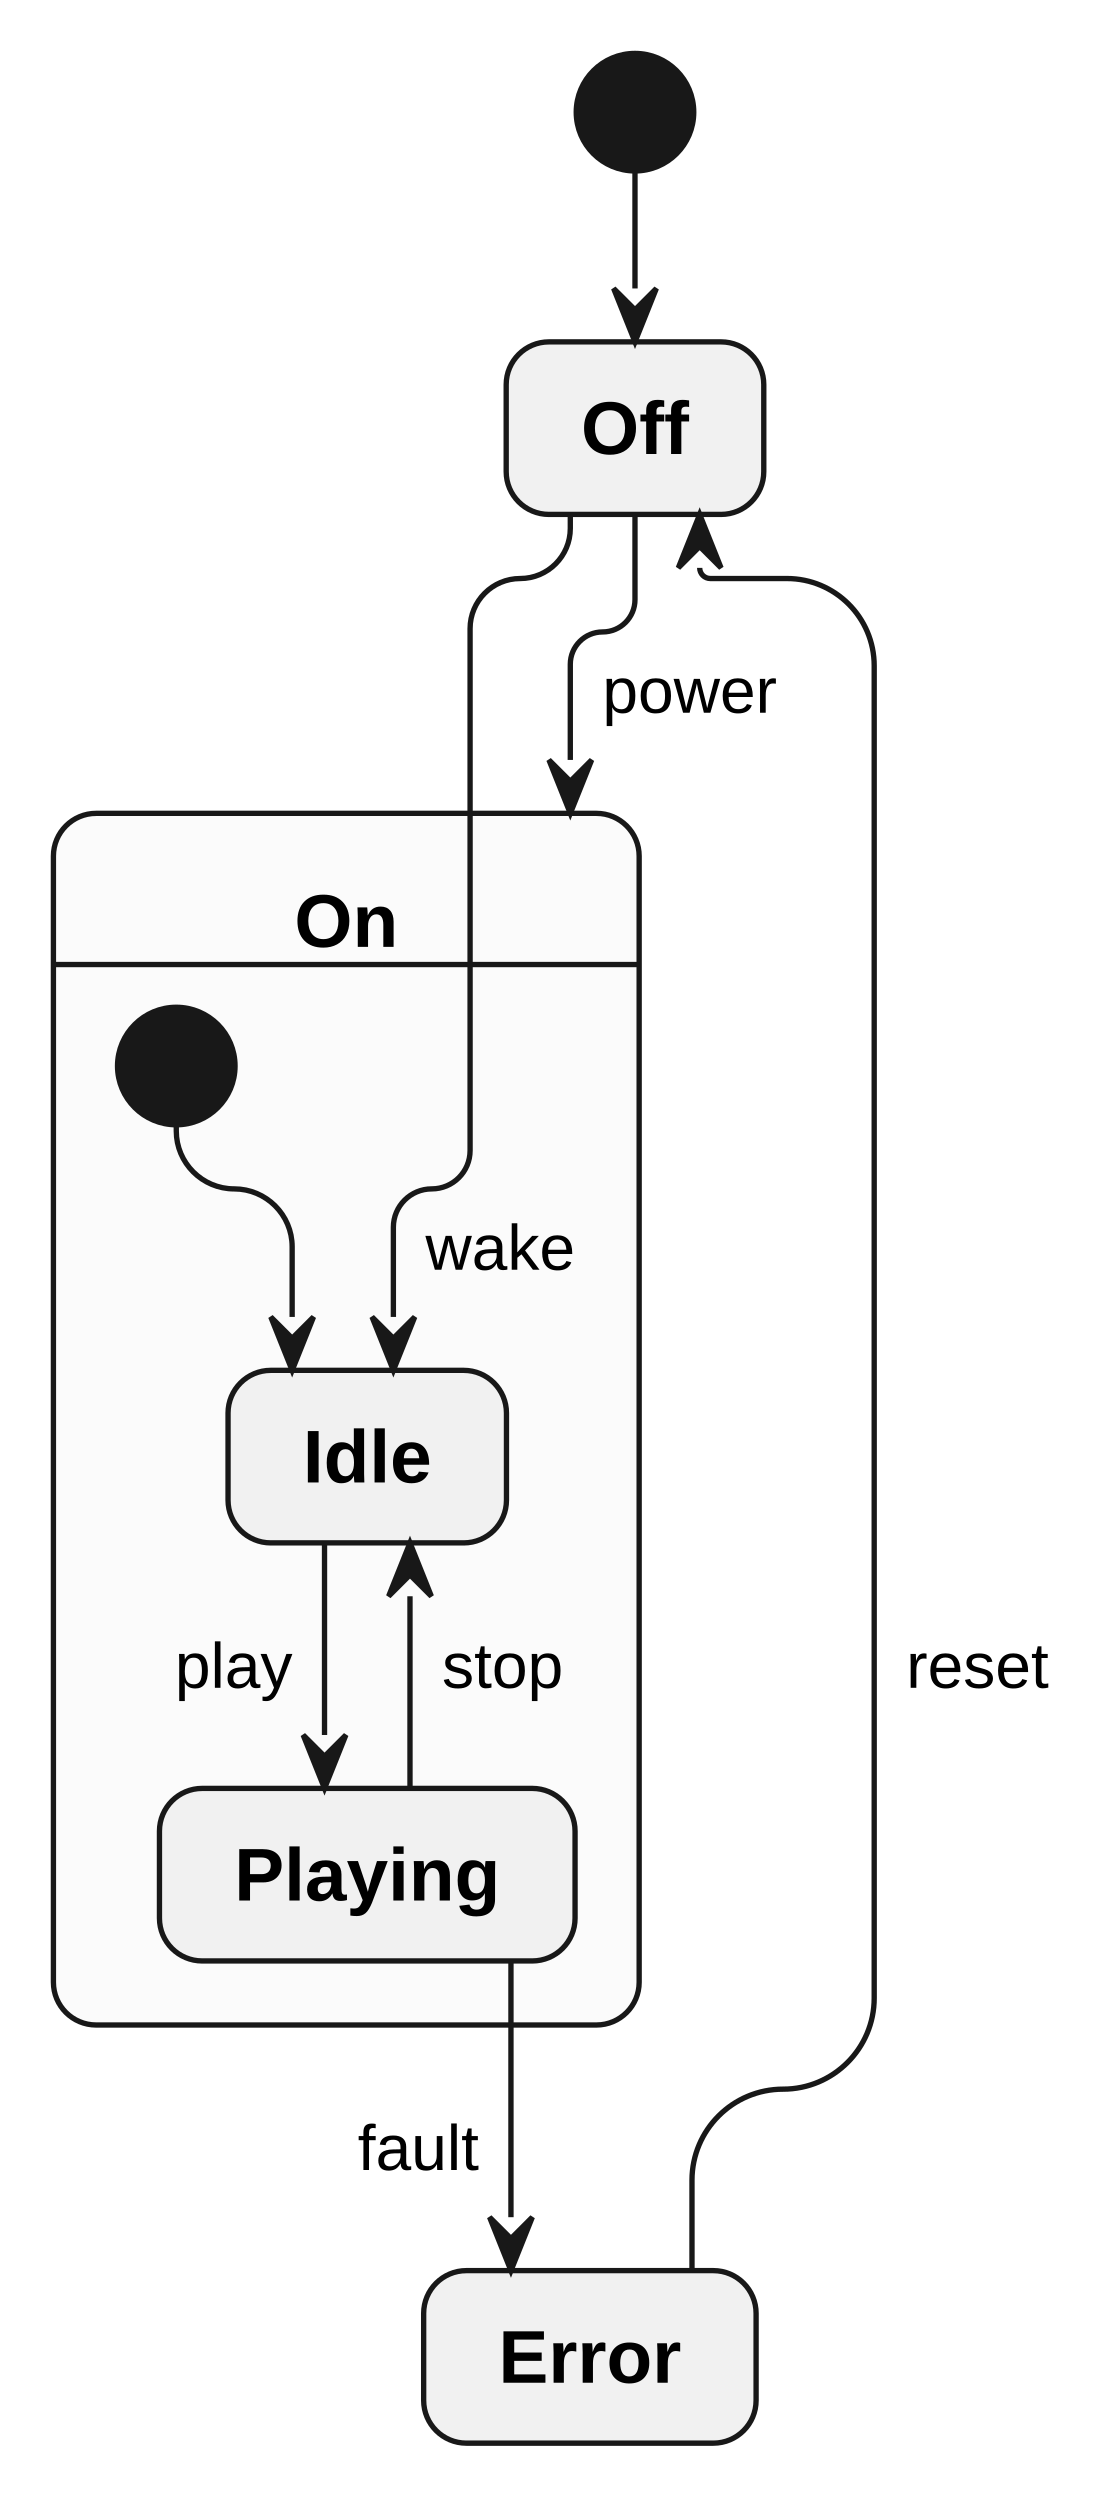
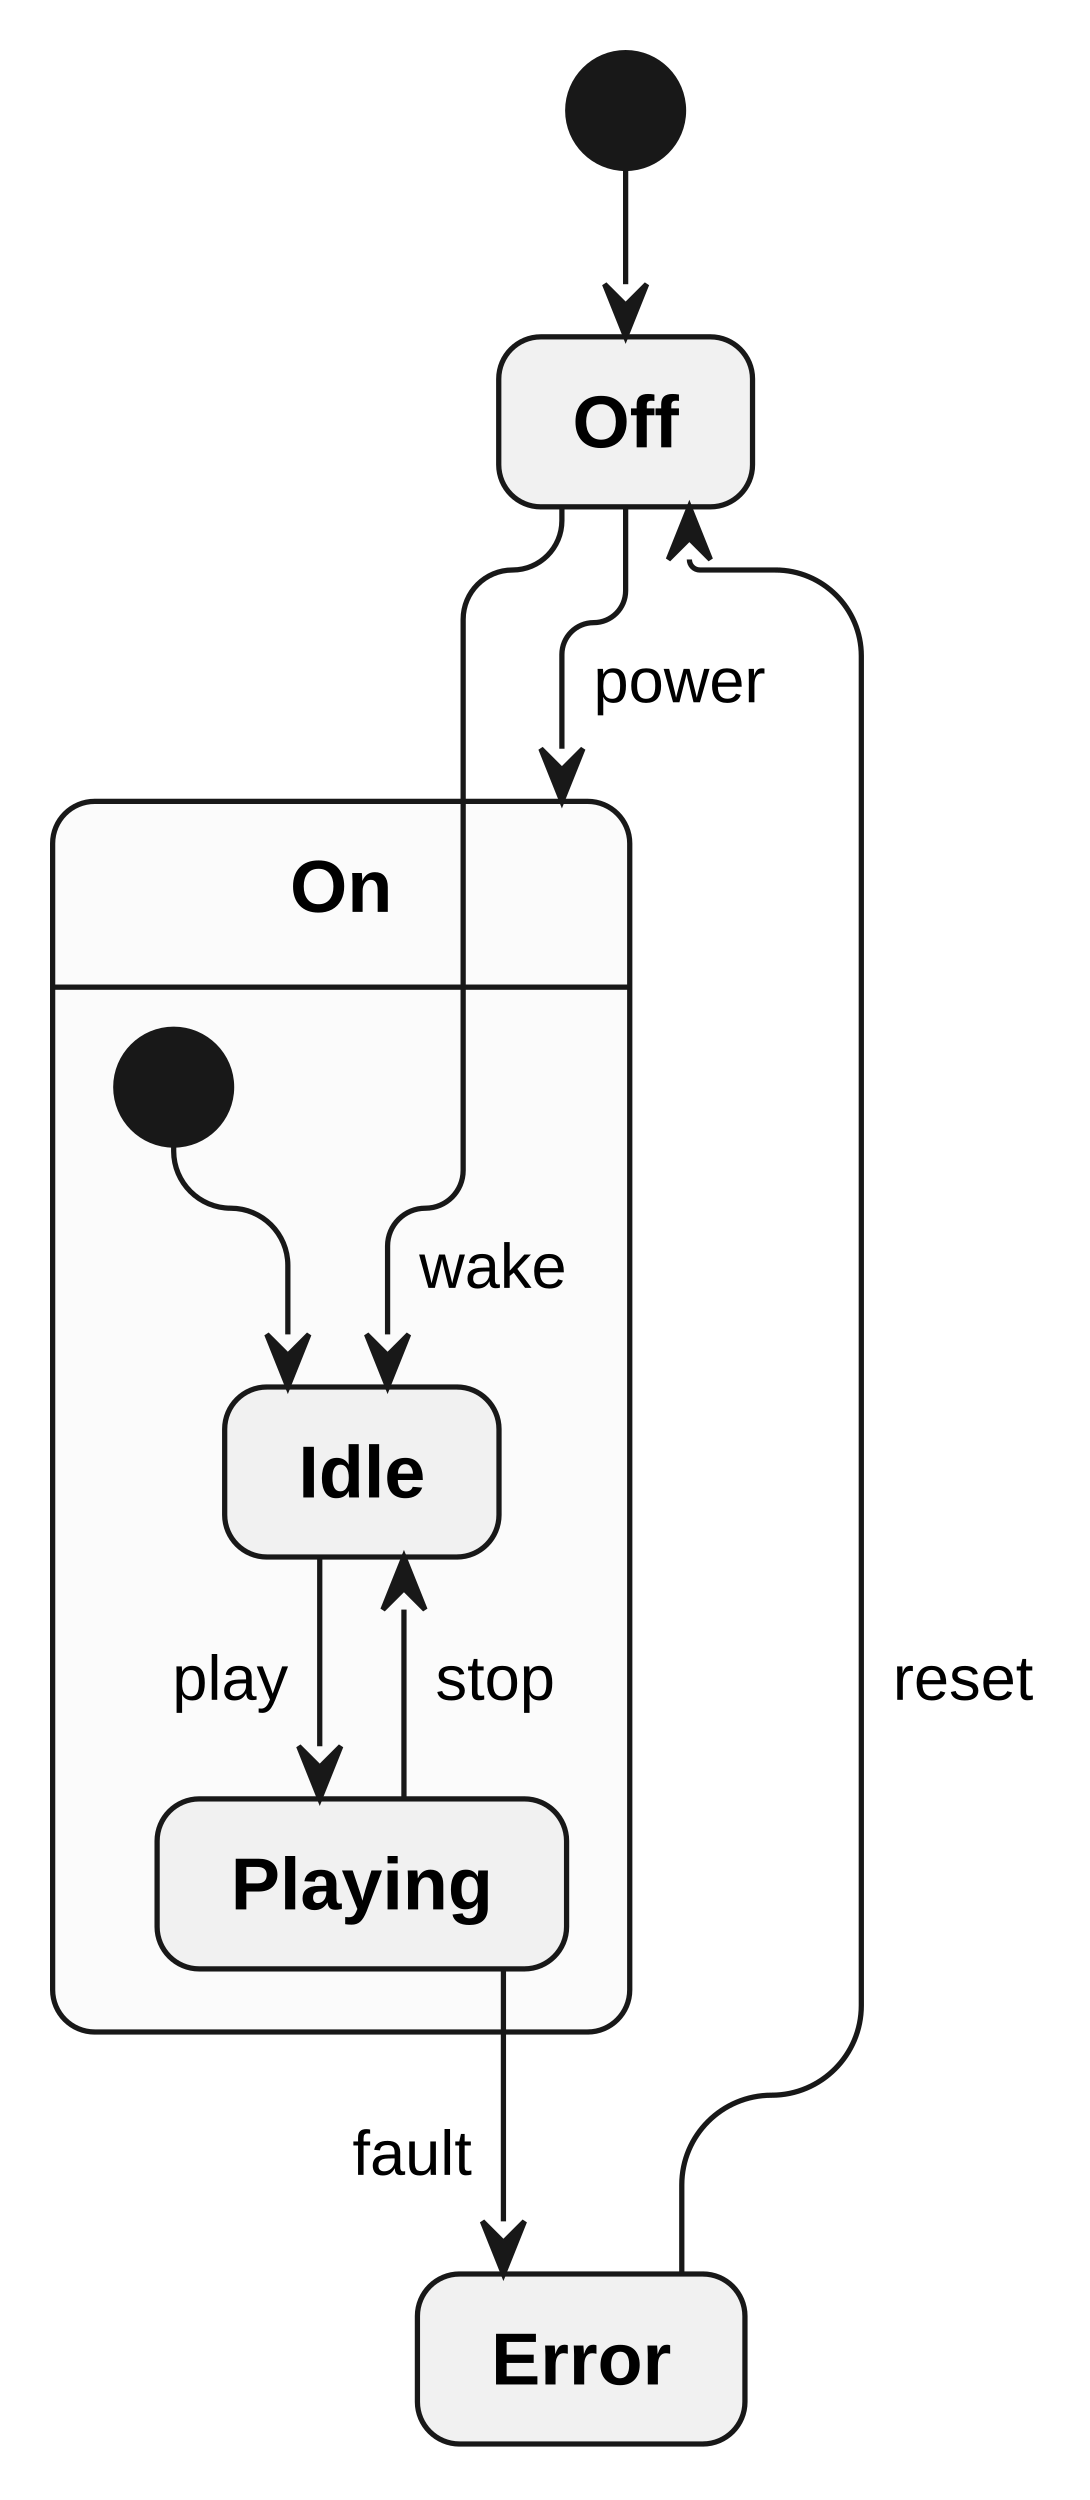
- <svg xmlns="http://www.w3.org/2000/svg" width="207" height="468" viewBox="0 0 207 468">
+ <svg xmlns="http://www.w3.org/2000/svg" width="207" height="475" viewBox="0 0 207 475">
  <g transform="translate(10,10)">
    <g>
      <ellipse cx="108.87" cy="11" rx="11" ry="11" fill="#181818" stroke="#181818" stroke-width="1" />
      <rect x="84.76" y="54" width="48.22" height="32.3" rx="8" ry="8" fill="#F1F1F1" stroke="#181818" stroke-width="1" />
-       <rect x="0" y="142.26" width="109.65" height="226.82" rx="8" ry="8" fill="#FBFBFB" stroke="#181818" stroke-width="1" />
-       <line x1="0" y1="170.56" x2="109.65" y2="170.56" fill="none" stroke="#181818" stroke-width="1" />
-       <ellipse cx="23" cy="189.56" rx="11" ry="11" fill="#181818" stroke="#181818" stroke-width="1" />
-       <rect x="32.69" y="246.53" width="52.12" height="32.3" rx="8" ry="8" fill="#F1F1F1" stroke="#181818" stroke-width="1" />
-       <rect x="19.85" y="324.79" width="77.8" height="32.3" rx="8" ry="8" fill="#F1F1F1" stroke="#181818" stroke-width="1" />
-       <rect x="69.31" y="415.06" width="62.23" height="32.3" rx="8" ry="8" fill="#F1F1F1" stroke="#181818" stroke-width="1" />
+       <rect x="0" y="142.26" width="109.65" height="233.82" rx="8" ry="8" fill="#FBFBFB" stroke="#181818" stroke-width="1" />
+       <line x1="0" y1="177.56" x2="109.65" y2="177.56" fill="none" stroke="#181818" stroke-width="1" />
+       <ellipse cx="23" cy="196.56" rx="11" ry="11" fill="#181818" stroke="#181818" stroke-width="1" />
+       <rect x="32.69" y="253.53" width="52.12" height="32.3" rx="8" ry="8" fill="#F1F1F1" stroke="#181818" stroke-width="1" />
+       <rect x="19.85" y="331.79" width="77.8" height="32.3" rx="8" ry="8" fill="#F1F1F1" stroke="#181818" stroke-width="1" />
+       <rect x="69.31" y="422.06" width="62.23" height="32.3" rx="8" ry="8" fill="#F1F1F1" stroke="#181818" stroke-width="1" />
    </g>
    <g id="lines">
      <polyline points="108.87,22 108.87,44" fill="none" stroke="#181818" stroke-width="1" />
      <path d="M108.87,86.3 L108.87,102.24 C108.87,105.59 106.16,108.3 102.81,108.3 L102.81,108.3 C99.47,108.3 96.76,111.01 96.76,114.35 L96.76,132.26" fill="none" stroke="#181818" stroke-width="1" />
-       <path d="M119.54,415.06 L119.54,398.14 C119.54,388.72 127.18,381.09 136.6,381.09 L136.6,381.09 C146.01,381.09 153.65,373.45 153.65,364.04 L153.65,114.63 C153.65,105.61 146.33,98.3 137.31,98.3 L122.98,98.3 C121.87,98.3 120.98,97.4 120.98,96.3 L120.98,96.3" fill="none" stroke="#181818" stroke-width="1" />
-       <polyline points="85.65,357.09 85.65,405.06" fill="none" stroke="#181818" stroke-width="1" />
-       <path d="M96.76,86.3 L96.76,88.92 C96.76,94.1 92.56,98.3 87.38,98.3 L87.38,98.3 C82.2,98.3 78,102.5 78,107.68 L78,205.38 C78,209.35 74.79,212.56 70.82,212.56 L70.82,212.56 C66.86,212.56 63.64,215.77 63.64,219.74 L63.64,236.53" fill="none" stroke="#181818" stroke-width="1" />
-       <path d="M23,200.56 L23,201.72 C23,207.7 27.86,212.56 33.84,212.56 L33.84,212.56 C39.83,212.56 44.69,217.42 44.69,223.4 L44.69,236.53" fill="none" stroke="#181818" stroke-width="1" />
-       <polyline points="50.75,278.82 50.75,314.79" fill="none" stroke="#181818" stroke-width="1" />
-       <polyline points="66.75,324.79 66.75,288.82" fill="none" stroke="#181818" stroke-width="1" />
+       <path d="M119.54,422.06 L119.54,405.14 C119.54,395.72 127.18,388.09 136.6,388.09 L136.6,388.09 C146.01,388.09 153.65,380.45 153.65,371.04 L153.65,114.63 C153.65,105.61 146.33,98.3 137.31,98.3 L122.98,98.3 C121.87,98.3 120.98,97.4 120.98,96.3 L120.98,96.3" fill="none" stroke="#181818" stroke-width="1" />
+       <polyline points="85.65,364.09 85.65,412.06" fill="none" stroke="#181818" stroke-width="1" />
+       <path d="M96.76,86.3 L96.76,88.92 C96.76,94.1 92.56,98.3 87.38,98.3 L87.38,98.3 C82.2,98.3 78,102.5 78,107.68 L78,212.38 C78,216.35 74.79,219.56 70.82,219.56 L70.82,219.56 C66.86,219.56 63.64,222.77 63.64,226.74 L63.64,243.53" fill="none" stroke="#181818" stroke-width="1" />
+       <path d="M23,207.56 L23,208.72 C23,214.7 27.86,219.56 33.84,219.56 L33.84,219.56 C39.83,219.56 44.69,224.42 44.69,230.4 L44.69,243.53" fill="none" stroke="#181818" stroke-width="1" />
+       <polyline points="50.75,285.82 50.75,321.79" fill="none" stroke="#181818" stroke-width="1" />
+       <polyline points="66.75,331.79 66.75,295.82" fill="none" stroke="#181818" stroke-width="1" />
      <polygon points="104.87,44 108.87,54 112.87,44 108.87,48" fill="#181818" stroke="#181818" stroke-width="1" />
      <polygon points="92.76,132.26 96.76,142.26 100.76,132.26 96.76,136.26" fill="#181818" stroke="#181818" stroke-width="1" />
      <polygon points="124.98,96.3 120.98,86.3 116.98,96.3 120.98,92.3" fill="#181818" stroke="#181818" stroke-width="1" />
-       <polygon points="81.65,405.06 85.65,415.06 89.65,405.06 85.65,409.06" fill="#181818" stroke="#181818" stroke-width="1" />
-       <polygon points="59.64,236.53 63.64,246.53 67.64,236.53 63.64,240.53" fill="#181818" stroke="#181818" stroke-width="1" />
-       <polygon points="40.69,236.53 44.69,246.53 48.69,236.53 44.69,240.53" fill="#181818" stroke="#181818" stroke-width="1" />
-       <polygon points="46.75,314.79 50.75,324.79 54.75,314.79 50.75,318.79" fill="#181818" stroke="#181818" stroke-width="1" />
-       <polygon points="70.75,288.82 66.75,278.82 62.75,288.82 66.75,284.82" fill="#181818" stroke="#181818" stroke-width="1" />
+       <polygon points="81.65,412.06 85.65,422.06 89.65,412.06 85.65,416.06" fill="#181818" stroke="#181818" stroke-width="1" />
+       <polygon points="59.64,243.53 63.64,253.53 67.64,243.53 63.64,247.53" fill="#181818" stroke="#181818" stroke-width="1" />
+       <polygon points="40.69,243.53 44.69,253.53 48.69,243.53 44.69,247.53" fill="#181818" stroke="#181818" stroke-width="1" />
+       <polygon points="46.75,321.79 50.75,331.79 54.75,321.79 50.75,325.79" fill="#181818" stroke="#181818" stroke-width="1" />
+       <polygon points="70.75,295.82 66.75,285.82 62.75,295.82 66.75,291.82" fill="#181818" stroke="#181818" stroke-width="1" />
    </g>
    <g>
      <text font-family="Arial, Liberation Sans, Arimo, Helvetica, sans-serif" xml:space="preserve">
        <tspan x="98.76" y="74.99" font-size="14" fill="#000000" font-weight="bold" textLength="20.22" lengthAdjust="spacing">Off</tspan>
      </text>
      <text font-family="Arial, Liberation Sans, Arimo, Helvetica, sans-serif" xml:space="preserve">
-         <tspan x="45.1" y="167.26" font-size="14" fill="#000000" font-weight="bold" textLength="19.45" lengthAdjust="spacing">On</tspan>
+         <tspan x="45.1" y="163.26" font-size="14" fill="#000000" font-weight="bold" textLength="19.45" lengthAdjust="spacing">On</tspan>
      </text>
      <text font-family="Arial, Liberation Sans, Arimo, Helvetica, sans-serif" xml:space="preserve">
-         <tspan x="46.69" y="267.52" font-size="14" fill="#000000" font-weight="bold" textLength="24.12" lengthAdjust="spacing">Idle</tspan>
+         <tspan x="46.69" y="274.52" font-size="14" fill="#000000" font-weight="bold" textLength="24.12" lengthAdjust="spacing">Idle</tspan>
      </text>
      <text font-family="Arial, Liberation Sans, Arimo, Helvetica, sans-serif" xml:space="preserve">
-         <tspan x="33.85" y="345.78" font-size="14" fill="#000000" font-weight="bold" textLength="49.8" lengthAdjust="spacing">Playing</tspan>
+         <tspan x="33.85" y="352.78" font-size="14" fill="#000000" font-weight="bold" textLength="49.8" lengthAdjust="spacing">Playing</tspan>
      </text>
      <text font-family="Arial, Liberation Sans, Arimo, Helvetica, sans-serif" xml:space="preserve">
-         <tspan x="22.74" y="305.96" font-size="12" fill="#000000" textLength="22.01" lengthAdjust="spacing">play</tspan>
+         <tspan x="22.74" y="312.96" font-size="12" fill="#000000" textLength="22.01" lengthAdjust="spacing">play</tspan>
      </text>
      <text font-family="Arial, Liberation Sans, Arimo, Helvetica, sans-serif" xml:space="preserve">
-         <tspan x="72.75" y="305.96" font-size="12" fill="#000000" textLength="22.68" lengthAdjust="spacing">stop</tspan>
+         <tspan x="72.75" y="312.96" font-size="12" fill="#000000" textLength="22.68" lengthAdjust="spacing">stop</tspan>
      </text>
      <text font-family="Arial, Liberation Sans, Arimo, Helvetica, sans-serif" xml:space="preserve">
-         <tspan x="83.31" y="436.05" font-size="14" fill="#000000" font-weight="bold" textLength="34.23" lengthAdjust="spacing">Error</tspan>
+         <tspan x="83.31" y="443.05" font-size="14" fill="#000000" font-weight="bold" textLength="34.23" lengthAdjust="spacing">Error</tspan>
      </text>
      <text font-family="Arial, Liberation Sans, Arimo, Helvetica, sans-serif" xml:space="preserve">
        <tspan x="102.76" y="123.43" font-size="12" fill="#000000" textLength="32.68" lengthAdjust="spacing">power</tspan>
      </text>
      <text font-family="Arial, Liberation Sans, Arimo, Helvetica, sans-serif" xml:space="preserve">
-         <tspan x="159.65" y="305.96" font-size="12" fill="#000000" textLength="26.68" lengthAdjust="spacing">reset</tspan>
+         <tspan x="159.65" y="312.96" font-size="12" fill="#000000" textLength="26.68" lengthAdjust="spacing">reset</tspan>
      </text>
      <text font-family="Arial, Liberation Sans, Arimo, Helvetica, sans-serif" xml:space="preserve">
-         <tspan x="56.97" y="396.22" font-size="12" fill="#000000" textLength="22.68" lengthAdjust="spacing">fault</tspan>
+         <tspan x="56.97" y="403.22" font-size="12" fill="#000000" textLength="22.68" lengthAdjust="spacing">fault</tspan>
      </text>
      <text font-family="Arial, Liberation Sans, Arimo, Helvetica, sans-serif" xml:space="preserve">
-         <tspan x="69.64" y="227.7" font-size="12" fill="#000000" textLength="28.01" lengthAdjust="spacing">wake</tspan>
+         <tspan x="69.64" y="234.7" font-size="12" fill="#000000" textLength="28.01" lengthAdjust="spacing">wake</tspan>
      </text>
    </g>
  </g>
</svg>
